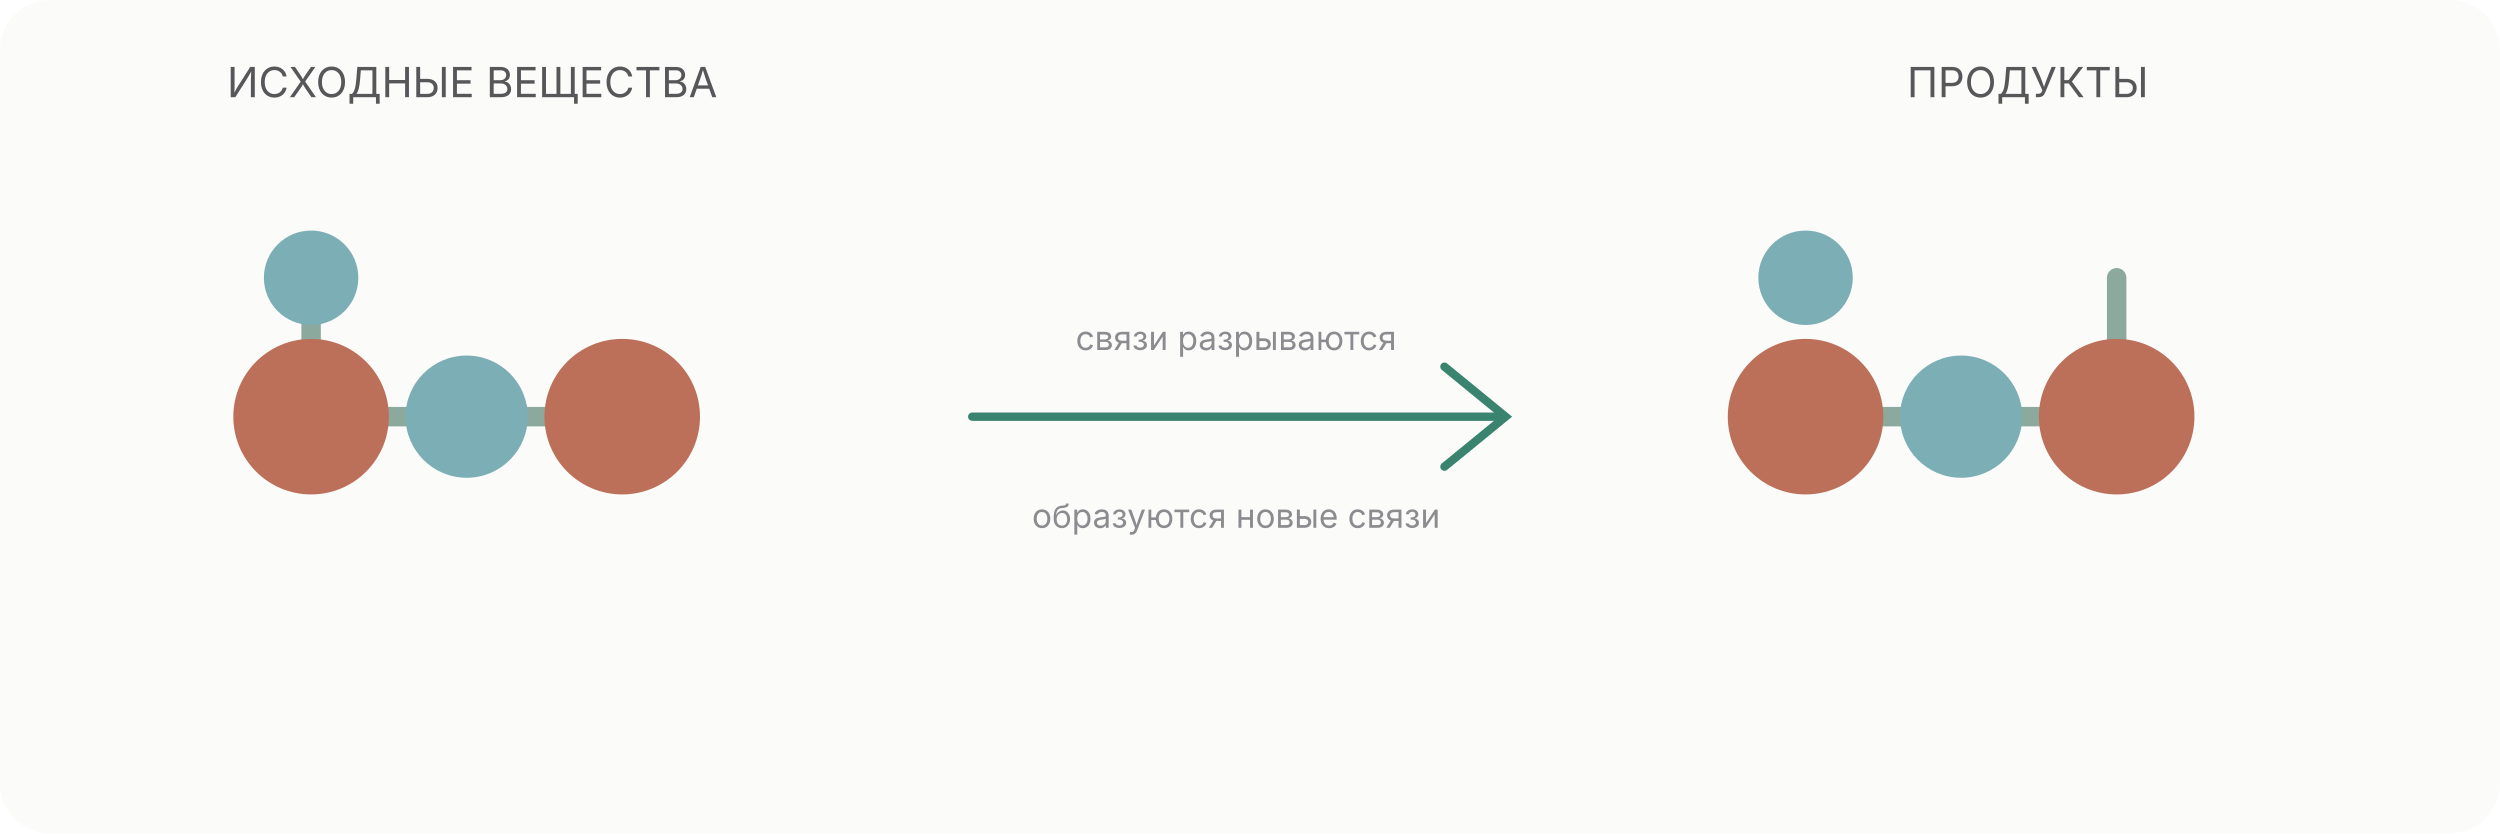
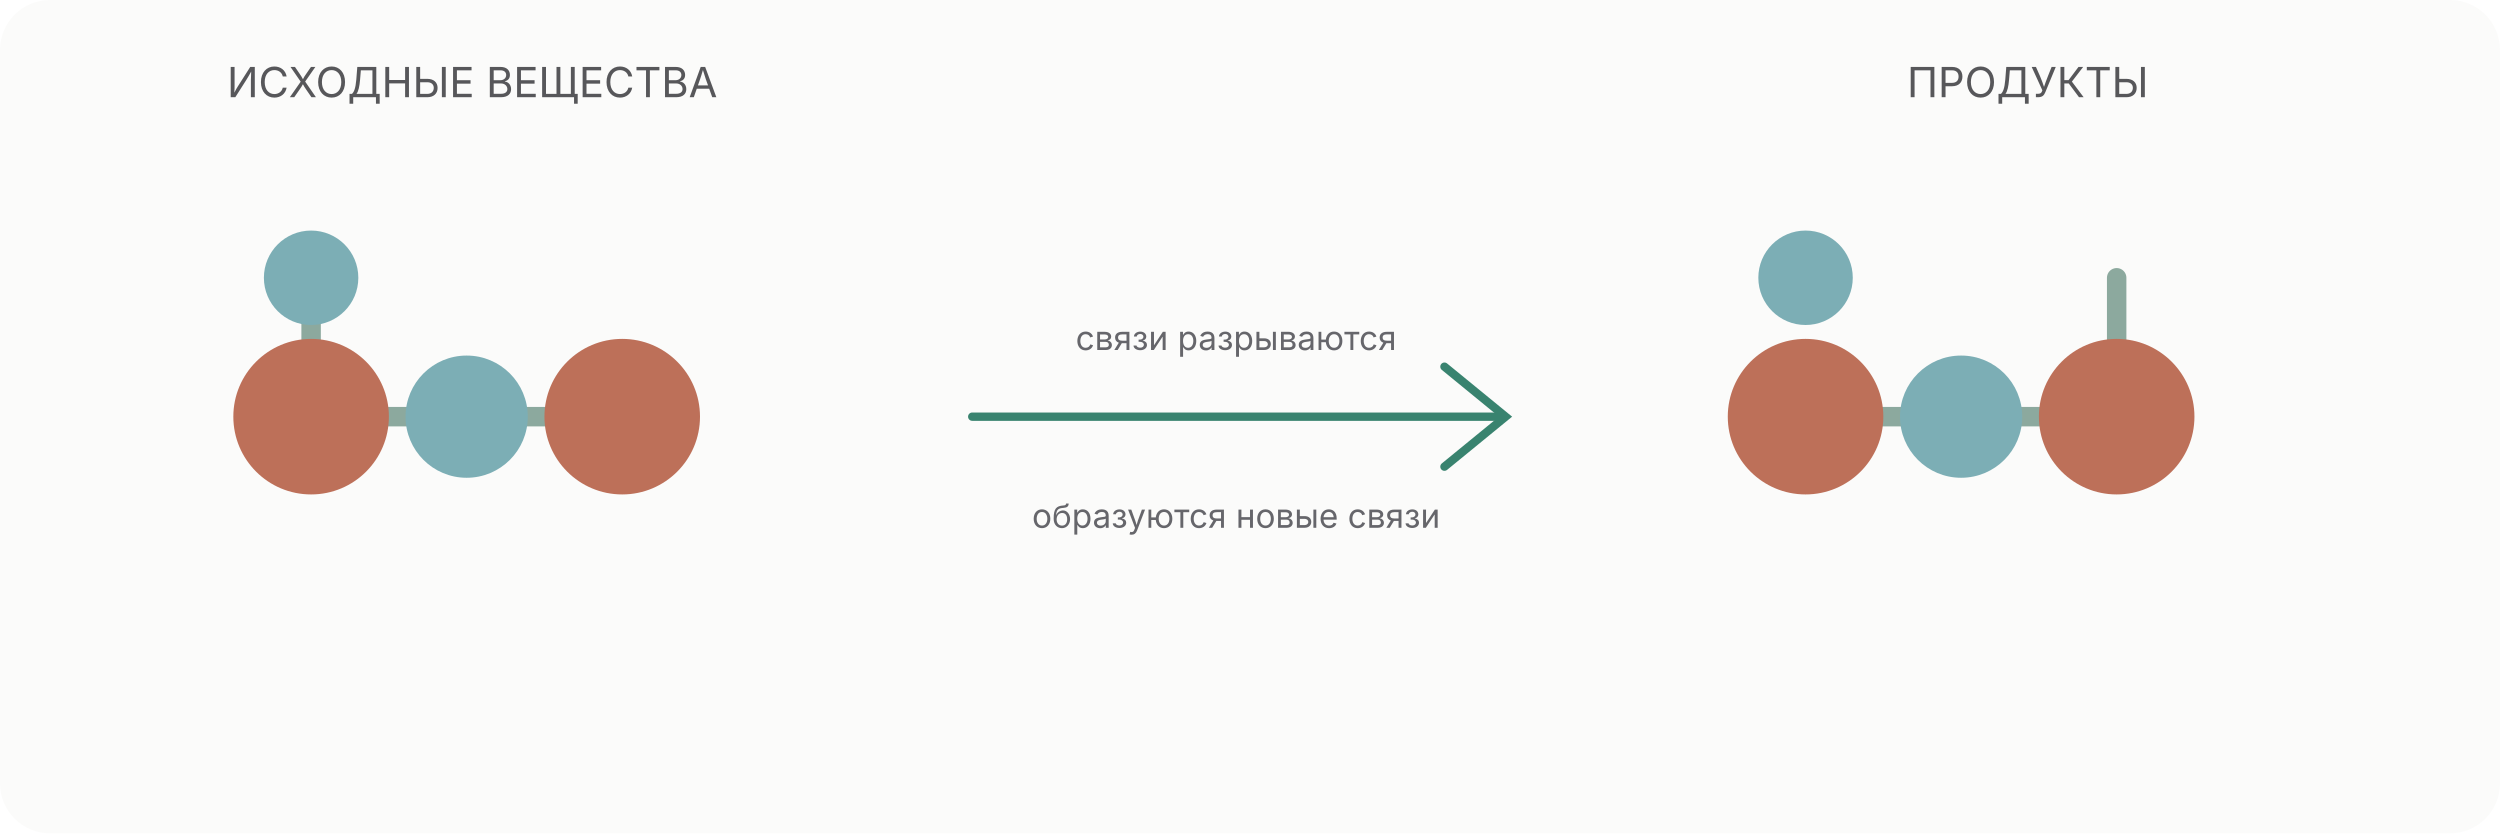
<svg xmlns="http://www.w3.org/2000/svg" viewBox="0 0 900 300" role="img" aria-labelledby="t d">
  <rect width="900" height="300" rx="18" fill="#fbfbfa" />
  <g font-family="Inter,Arial" font-size="15" fill="#57575a" text-anchor="middle">
    <text x="170" y="35">ИСХОДНЫЕ ВЕЩЕСТВА</text>
    <text x="730" y="35">ПРОДУКТЫ</text>
  </g>
  <g stroke="#8ca99e" stroke-width="7" stroke-linecap="round">
    <path d="M112 150L168 150M168 150L224 150M112 150L112 100" />
    <path d="M650 150L706 150M706 150L762 150M762 150L762 100" />
  </g>
  <g>
    <circle cx="112" cy="150" r="28" fill="#bd7059" />
    <circle cx="168" cy="150" r="22" fill="#7caeb5" />
    <circle cx="224" cy="150" r="28" fill="#bd7059" />
    <circle cx="112" cy="100" r="17" fill="#7caeb5" />
    <circle cx="650" cy="150" r="28" fill="#bd7059" />
    <circle cx="706" cy="150" r="22" fill="#7caeb5" />
    <circle cx="762" cy="150" r="28" fill="#bd7059" />
    <circle cx="650" cy="100" r="17" fill="#7caeb5" />
  </g>
  <g stroke="#39836f" stroke-width="3" fill="none" stroke-linecap="round">
    <path d="M350 150H540" />
    <path d="M520 132L542 150L520 168" />
  </g>
-   <g fill="#8c8c90" font-family="Inter,Arial" font-size="12" text-anchor="middle">
+   <g fill="#66666b" font-family="Inter,Arial" font-size="12" text-anchor="middle">
    <text x="445" y="126">связи разрываются</text>
    <text x="445" y="190">образуются новые связи</text>
  </g>
</svg>
